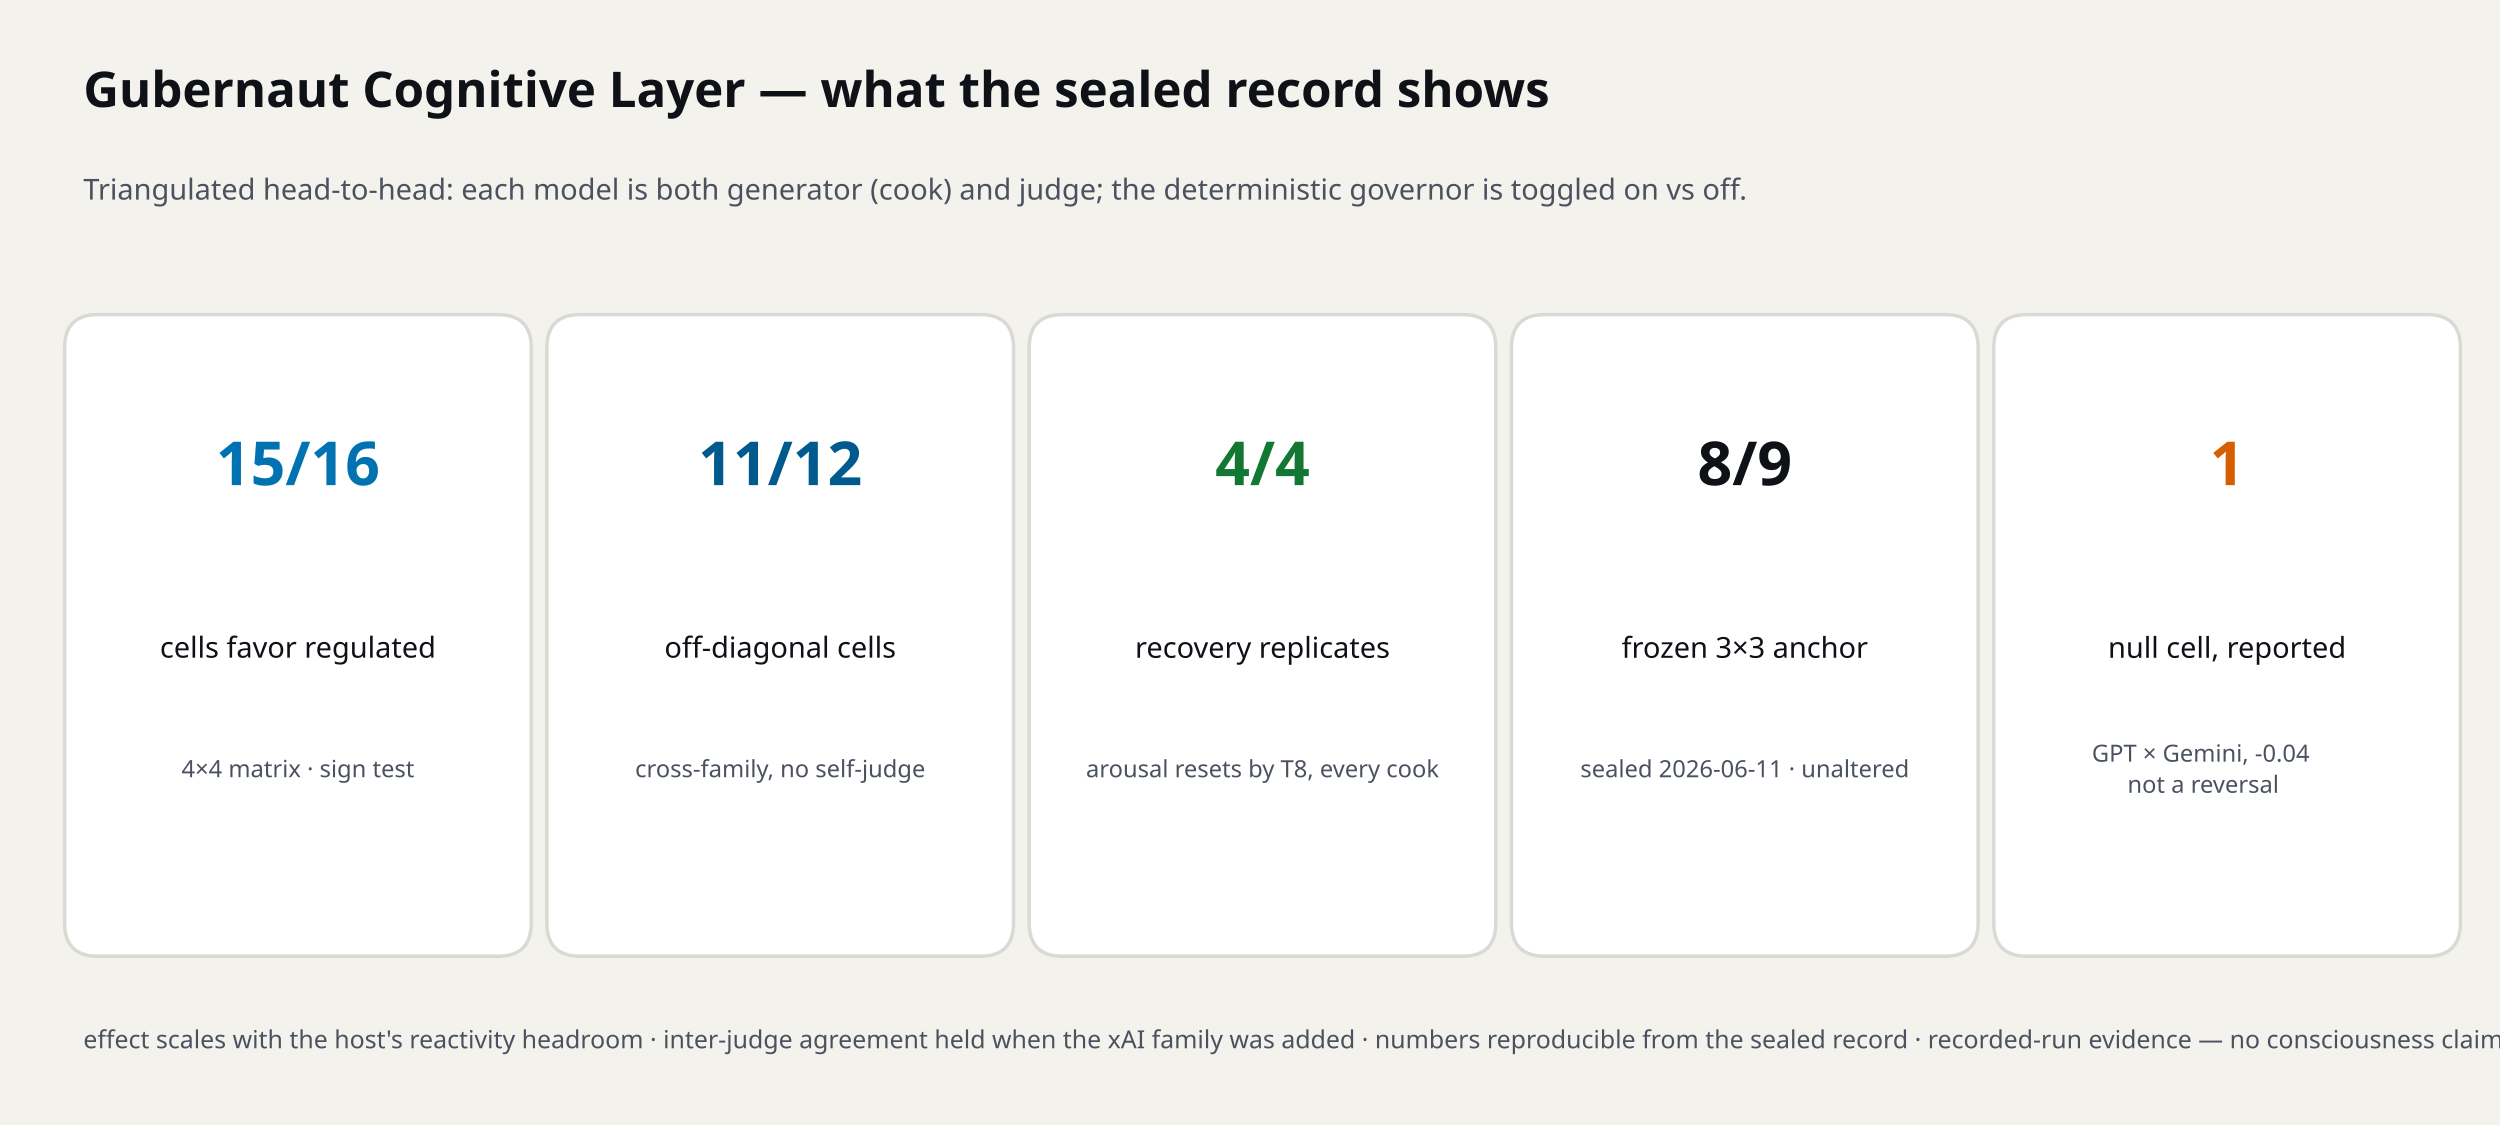
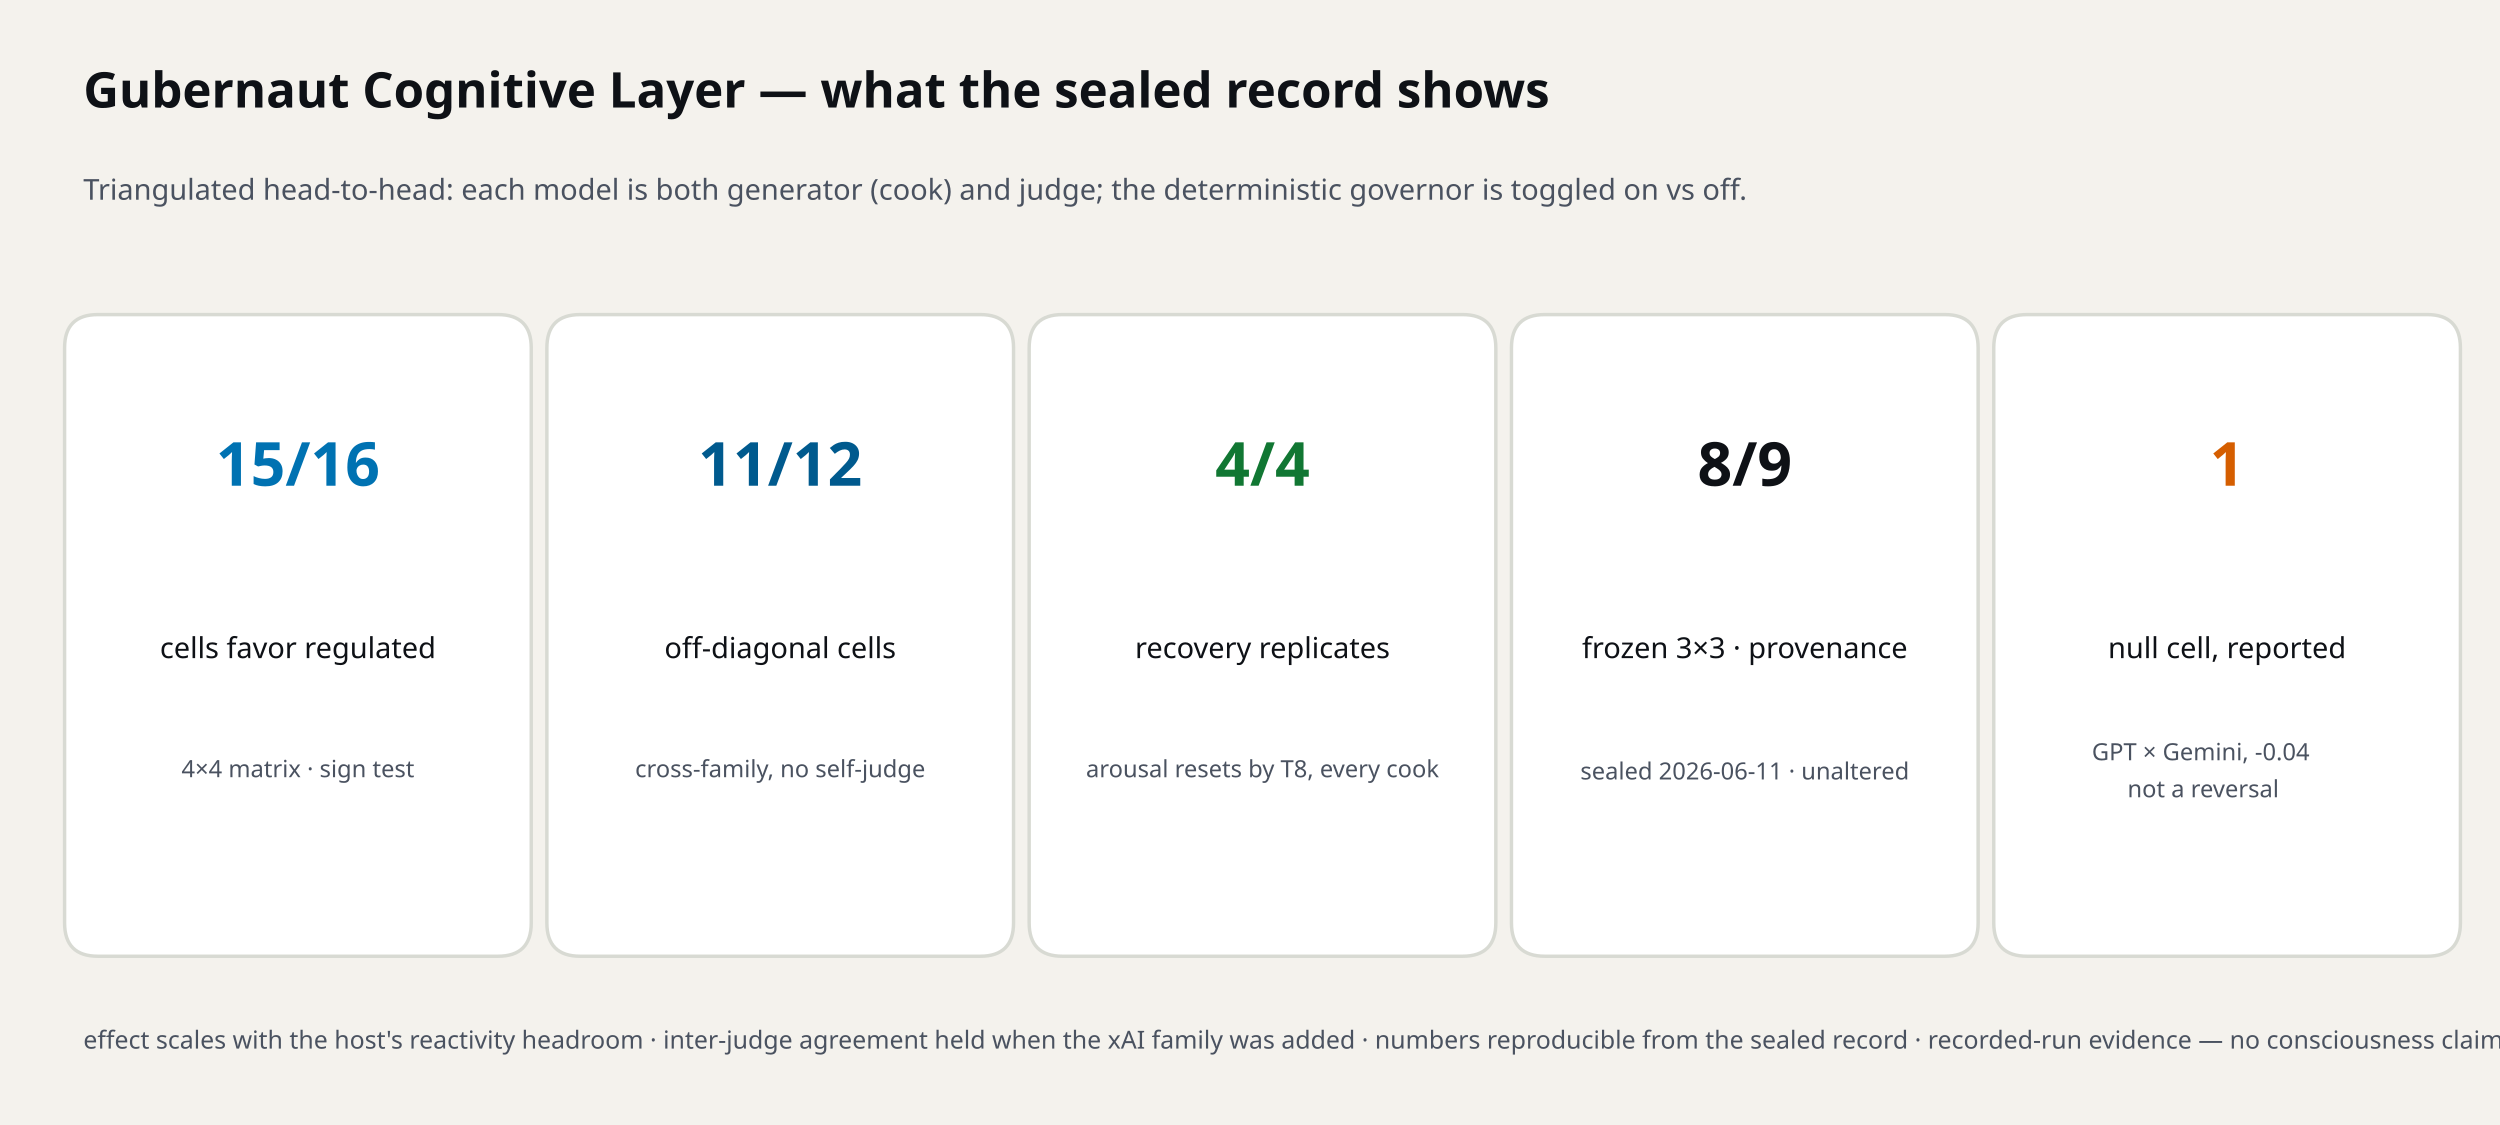
<svg xmlns="http://www.w3.org/2000/svg" width="864pt" height="388.8pt" viewBox="0 0 864 388.8" version="1.1">
  <defs>
    <style type="text/css">*{stroke-linejoin: round; stroke-linecap: butt}</style>
  </defs>
  <g id="figure_1">
    <g id="patch_1">
      <path d="M 0 388.8  L 864 388.8  L 864 0  L 0 0  z " style="fill: #f4f2ed" />
    </g>
    <g id="axes_1">
      <g id="patch_2">
-         <path d="M 33.84 330.48  L 172.08 330.48  Q 183.6 330.48 183.6 318.96  L 183.6 120.24  Q 183.6 108.72 172.08 108.72  L 33.84 108.72  Q 22.32 108.72 22.32 120.24  L 22.32 318.96  Q 22.32 330.48 33.84 330.48  z " clip-path="url(#pd71c0f9fbf)" style="fill: #ffffff; stroke: #d8dad3; stroke-width: 1.2; stroke-linejoin: miter" />
+         <path d="M 33.84 330.48  L 172.08 330.48  Q 183.6 330.48 183.6 318.96  L 183.6 120.24  Q 183.6 108.72 172.08 108.72  L 33.84 108.72  Q 22.32 108.72 22.32 120.24  L 22.32 318.96  Q 22.32 330.48 33.84 330.48  z " clip-path="url(#p20859c90cd)" style="fill: #ffffff; stroke: #d8dad3; stroke-width: 1.2; stroke-linejoin: miter" />
      </g>
      <g id="patch_3">
-         <path d="M 200.52 330.48  L 338.76 330.48  Q 350.28 330.48 350.28 318.96  L 350.28 120.24  Q 350.28 108.72 338.76 108.72  L 200.52 108.72  Q 189 108.72 189 120.24  L 189 318.96  Q 189 330.48 200.52 330.48  z " clip-path="url(#pd71c0f9fbf)" style="fill: #ffffff; stroke: #d8dad3; stroke-width: 1.2; stroke-linejoin: miter" />
+         <path d="M 200.52 330.48  L 338.76 330.48  Q 350.28 330.48 350.28 318.96  L 350.28 120.24  Q 350.28 108.72 338.76 108.72  L 200.52 108.72  Q 189 108.72 189 120.24  L 189 318.96  Q 189 330.48 200.52 330.48  z " clip-path="url(#p20859c90cd)" style="fill: #ffffff; stroke: #d8dad3; stroke-width: 1.2; stroke-linejoin: miter" />
      </g>
      <g id="patch_4">
-         <path d="M 367.2 330.48  L 505.44 330.48  Q 516.96 330.48 516.96 318.96  L 516.96 120.24  Q 516.96 108.72 505.44 108.72  L 367.2 108.72  Q 355.68 108.72 355.68 120.24  L 355.68 318.96  Q 355.68 330.48 367.2 330.48  z " clip-path="url(#pd71c0f9fbf)" style="fill: #ffffff; stroke: #d8dad3; stroke-width: 1.2; stroke-linejoin: miter" />
+         <path d="M 367.2 330.48  L 505.44 330.48  Q 516.96 330.48 516.96 318.96  L 516.96 120.24  Q 516.96 108.72 505.44 108.72  L 367.2 108.72  Q 355.68 108.72 355.68 120.24  L 355.68 318.96  Q 355.68 330.48 367.2 330.48  z " clip-path="url(#p20859c90cd)" style="fill: #ffffff; stroke: #d8dad3; stroke-width: 1.2; stroke-linejoin: miter" />
      </g>
      <g id="patch_5">
-         <path d="M 533.88 330.48  L 672.12 330.48  Q 683.64 330.48 683.64 318.96  L 683.64 120.24  Q 683.64 108.72 672.12 108.72  L 533.88 108.72  Q 522.36 108.72 522.36 120.24  L 522.36 318.96  Q 522.36 330.48 533.88 330.48  z " clip-path="url(#pd71c0f9fbf)" style="fill: #ffffff; stroke: #d8dad3; stroke-width: 1.2; stroke-linejoin: miter" />
+         <path d="M 533.88 330.48  L 672.12 330.48  Q 683.64 330.48 683.64 318.96  L 683.64 120.24  Q 683.64 108.72 672.12 108.72  L 533.88 108.72  Q 522.36 108.72 522.36 120.24  L 522.36 318.96  Q 522.36 330.48 533.88 330.48  z " clip-path="url(#p20859c90cd)" style="fill: #ffffff; stroke: #d8dad3; stroke-width: 1.2; stroke-linejoin: miter" />
      </g>
      <g id="patch_6">
-         <path d="M 700.56 330.48  L 838.8 330.48  Q 850.32 330.48 850.32 318.96  L 850.32 120.24  Q 850.32 108.72 838.8 108.72  L 700.56 108.72  Q 689.04 108.72 689.04 120.24  L 689.04 318.96  Q 689.04 330.48 700.56 330.48  z " clip-path="url(#pd71c0f9fbf)" style="fill: #ffffff; stroke: #d8dad3; stroke-width: 1.2; stroke-linejoin: miter" />
+         <path d="M 700.56 330.48  L 838.8 330.48  Q 850.32 330.48 850.32 318.96  L 850.32 120.24  Q 850.32 108.72 838.8 108.72  L 700.56 108.72  Q 689.04 108.72 689.04 120.24  L 689.04 318.96  Q 689.04 330.48 700.56 330.48  z " clip-path="url(#p20859c90cd)" style="fill: #ffffff; stroke: #d8dad3; stroke-width: 1.2; stroke-linejoin: miter" />
      </g>
      <g id="text_1">
-         <text style="font-weight: 600; font-size: 17px; font-family: 'IBM Plex Mono'; text-anchor: start; fill: #0e1116" x="28.8" y="36.973" transform="rotate(-0 28.8 36.97273)">Gubernaut Cognitive Layer — what the sealed record shows</text>
+         <text style="font-weight: 600; font-size: 17px; font-family: 'IBM Plex Mono'; text-anchor: start; fill: #0e1116" x="28.8" y="37.16" transform="rotate(-0 28.8 37.16)">Gubernaut Cognitive Layer — what the sealed record shows</text>
      </g>
      <g id="text_2">
-         <text style="font-size: 10px; font-family: 'IBM Plex Sans'; text-anchor: start; fill: #4a5260" x="28.8" y="68.98" transform="rotate(-0 28.8 68.97984)">Triangulated head-to-head: each model is both generator (cook) and judge; the deterministic governor is toggled on vs off.</text>
+         <text style="font-size: 10px; font-family: 'IBM Plex Sans'; text-anchor: start; fill: #4a5260" x="28.8" y="69.04" transform="rotate(-0 28.8 69.04)">Triangulated head-to-head: each model is both generator (cook) and judge; the deterministic governor is toggled on vs off.</text>
      </g>
      <g id="text_3">
-         <text style="font-weight: 600; font-size: 21px; font-family: 'IBM Plex Mono'; text-anchor: middle; fill: #0072b2" x="102.96" y="167.67" transform="rotate(-0 102.96 167.67)">15/16</text>
+         <text style="font-weight: 600; font-size: 21px; font-family: 'IBM Plex Mono'; text-anchor: middle; fill: #0072b2" x="102.96" y="167.88" transform="rotate(-0 102.96 167.88)">15/16</text>
      </g>
      <g id="text_4">
-         <text style="font-size: 10px; font-family: 'IBM Plex Sans'; text-anchor: middle; fill: #0e1116" x="102.96" y="227.28" transform="rotate(-0 102.96 227.2798)">cells favor regulated</text>
+         <text style="font-size: 10px; font-family: 'IBM Plex Sans'; text-anchor: middle; fill: #0e1116" x="102.96" y="227.44" transform="rotate(-0 102.96 227.44)">cells favor regulated</text>
      </g>
      <g id="text_5">
        <text style="font-size: 8.2px; font-family: 'IBM Plex Mono'; text-anchor: middle; fill: #4a5260" x="102.96" y="268.597" transform="rotate(-0 102.96 268.5973)">4×4 matrix · sign test</text>
      </g>
      <g id="text_6">
-         <text style="font-weight: 600; font-size: 21px; font-family: 'IBM Plex Mono'; text-anchor: middle; fill: #005a8e" x="269.64" y="167.67" transform="rotate(-0 269.64 167.67)">11/12</text>
+         <text style="font-weight: 600; font-size: 21px; font-family: 'IBM Plex Mono'; text-anchor: middle; fill: #005a8e" x="269.64" y="167.88" transform="rotate(-0 269.64 167.88)">11/12</text>
      </g>
      <g id="text_7">
-         <text style="font-size: 10px; font-family: 'IBM Plex Sans'; text-anchor: middle; fill: #0e1116" x="269.64" y="227.28" transform="rotate(-0 269.64 227.2798)">off-diagonal cells</text>
+         <text style="font-size: 10px; font-family: 'IBM Plex Sans'; text-anchor: middle; fill: #0e1116" x="269.64" y="227.44" transform="rotate(-0 269.64 227.44)">off-diagonal cells</text>
      </g>
      <g id="text_8">
        <text style="font-size: 8.2px; font-family: 'IBM Plex Mono'; text-anchor: middle; fill: #4a5260" x="269.64" y="268.597" transform="rotate(-0 269.64 268.5973)">cross-family, no self-judge</text>
      </g>
      <g id="text_9">
-         <text style="font-weight: 600; font-size: 21px; font-family: 'IBM Plex Mono'; text-anchor: middle; fill: #117733" x="436.32" y="167.67" transform="rotate(-0 436.32 167.67)">4/4</text>
+         <text style="font-weight: 600; font-size: 21px; font-family: 'IBM Plex Mono'; text-anchor: middle; fill: #117733" x="436.32" y="167.88" transform="rotate(-0 436.32 167.88)">4/4</text>
      </g>
      <g id="text_10">
-         <text style="font-size: 10px; font-family: 'IBM Plex Sans'; text-anchor: middle; fill: #0e1116" x="436.32" y="227.34" transform="rotate(-0 436.32 227.34)">recovery replicates</text>
+         <text style="font-size: 10px; font-family: 'IBM Plex Sans'; text-anchor: middle; fill: #0e1116" x="436.32" y="227.44" transform="rotate(-0 436.32 227.44)">recovery replicates</text>
      </g>
      <g id="text_11">
        <text style="font-size: 8.2px; font-family: 'IBM Plex Mono'; text-anchor: middle; fill: #4a5260" x="436.32" y="268.614" transform="rotate(-0 436.32 268.614)">arousal resets by T8, every cook</text>
      </g>
      <g id="text_12">
-         <text style="font-weight: 600; font-size: 21px; font-family: 'IBM Plex Mono'; text-anchor: middle; fill: #0e1116" x="603" y="167.67" transform="rotate(-0 603 167.67)">8/9</text>
+         <text style="font-weight: 600; font-size: 21px; font-family: 'IBM Plex Mono'; text-anchor: middle; fill: #0e1116" x="603" y="167.88" transform="rotate(-0 603 167.88)">8/9</text>
      </g>
      <g id="text_13">
-         <text style="font-size: 10px; font-family: 'IBM Plex Sans'; text-anchor: middle; fill: #0e1116" x="603" y="227.34" transform="rotate(-0 603 227.34)">frozen 3×3 anchor</text>
+         <text style="font-size: 10px; font-family: 'IBM Plex Sans'; text-anchor: middle; fill: #0e1116" x="603" y="227.44" transform="rotate(-0 603 227.44)">frozen 3×3 · provenance</text>
      </g>
      <g id="text_14">
-         <text style="font-size: 8.2px; font-family: 'IBM Plex Mono'; text-anchor: middle; fill: #4a5260" x="603" y="268.614" transform="rotate(-0 603 268.614)">sealed 2026-06-11 · unaltered</text>
+         <text style="font-size: 8.2px; font-family: 'IBM Plex Mono'; text-anchor: middle; fill: #4a5260" x="603" y="269.385" transform="rotate(-0 603 269.3847)">sealed 2026-06-11 · unaltered</text>
      </g>
      <g id="text_15">
-         <text style="font-weight: 600; font-size: 21px; font-family: 'IBM Plex Mono'; text-anchor: middle; fill: #d55e00" x="769.68" y="167.67" transform="rotate(-0 769.68 167.67)">1</text>
+         <text style="font-weight: 600; font-size: 21px; font-family: 'IBM Plex Mono'; text-anchor: middle; fill: #d55e00" x="769.68" y="167.88" transform="rotate(-0 769.68 167.88)">1</text>
      </g>
      <g id="text_16">
-         <text style="font-size: 10px; font-family: 'IBM Plex Sans'; text-anchor: middle; fill: #0e1116" x="769.68" y="227.34" transform="rotate(-0 769.68 227.34)">null cell, reported</text>
+         <text style="font-size: 10px; font-family: 'IBM Plex Sans'; text-anchor: middle; fill: #0e1116" x="769.68" y="227.44" transform="rotate(-0 769.68 227.44)">null cell, reported</text>
      </g>
      <g id="text_17">
-         <text style="font-size: 8.2px; font-family: 'IBM Plex Mono'; fill: #4a5260" transform="translate(722.94 263.243)">GPT × Gemini, -0.04</text>
-         <text style="font-size: 8.2px; font-family: 'IBM Plex Mono'; fill: #4a5260" transform="translate(735.24 273.985)">not a reversal</text>
+         <text style="font-size: 8.2px; font-family: 'IBM Plex Mono'; fill: #4a5260" transform="translate(722.94 262.7388)">GPT × Gemini, -0.04</text>
+         <text style="font-size: 8.2px; font-family: 'IBM Plex Mono'; fill: #4a5260" transform="translate(735.24 275.5347)">not a reversal</text>
      </g>
      <g id="text_18">
-         <text style="font-size: 8.6px; font-family: 'IBM Plex Sans'; text-anchor: start; fill: #4a5260" x="28.8" y="362.27" transform="rotate(-0 28.8 362.2703)">effect scales with the host's reactivity headroom · inter-judge agreement held when the xAI family was added · numbers reproducible from the sealed record · recorded-run evidence — no consciousness claim</text>
+         <text style="font-size: 8.6px; font-family: 'IBM Plex Sans'; text-anchor: start; fill: #4a5260" x="28.8" y="362.408" transform="rotate(-0 28.8 362.408)">effect scales with the host's reactivity headroom · inter-judge agreement held when the xAI family was added · numbers reproducible from the sealed record · recorded-run evidence — no consciousness claim</text>
      </g>
    </g>
  </g>
  <defs>
-     <clipPath id="pd71c0f9fbf">
+     <clipPath id="p20859c90cd">
      <rect x="0" y="-0" width="864" height="388.8" />
    </clipPath>
  </defs>
</svg>
